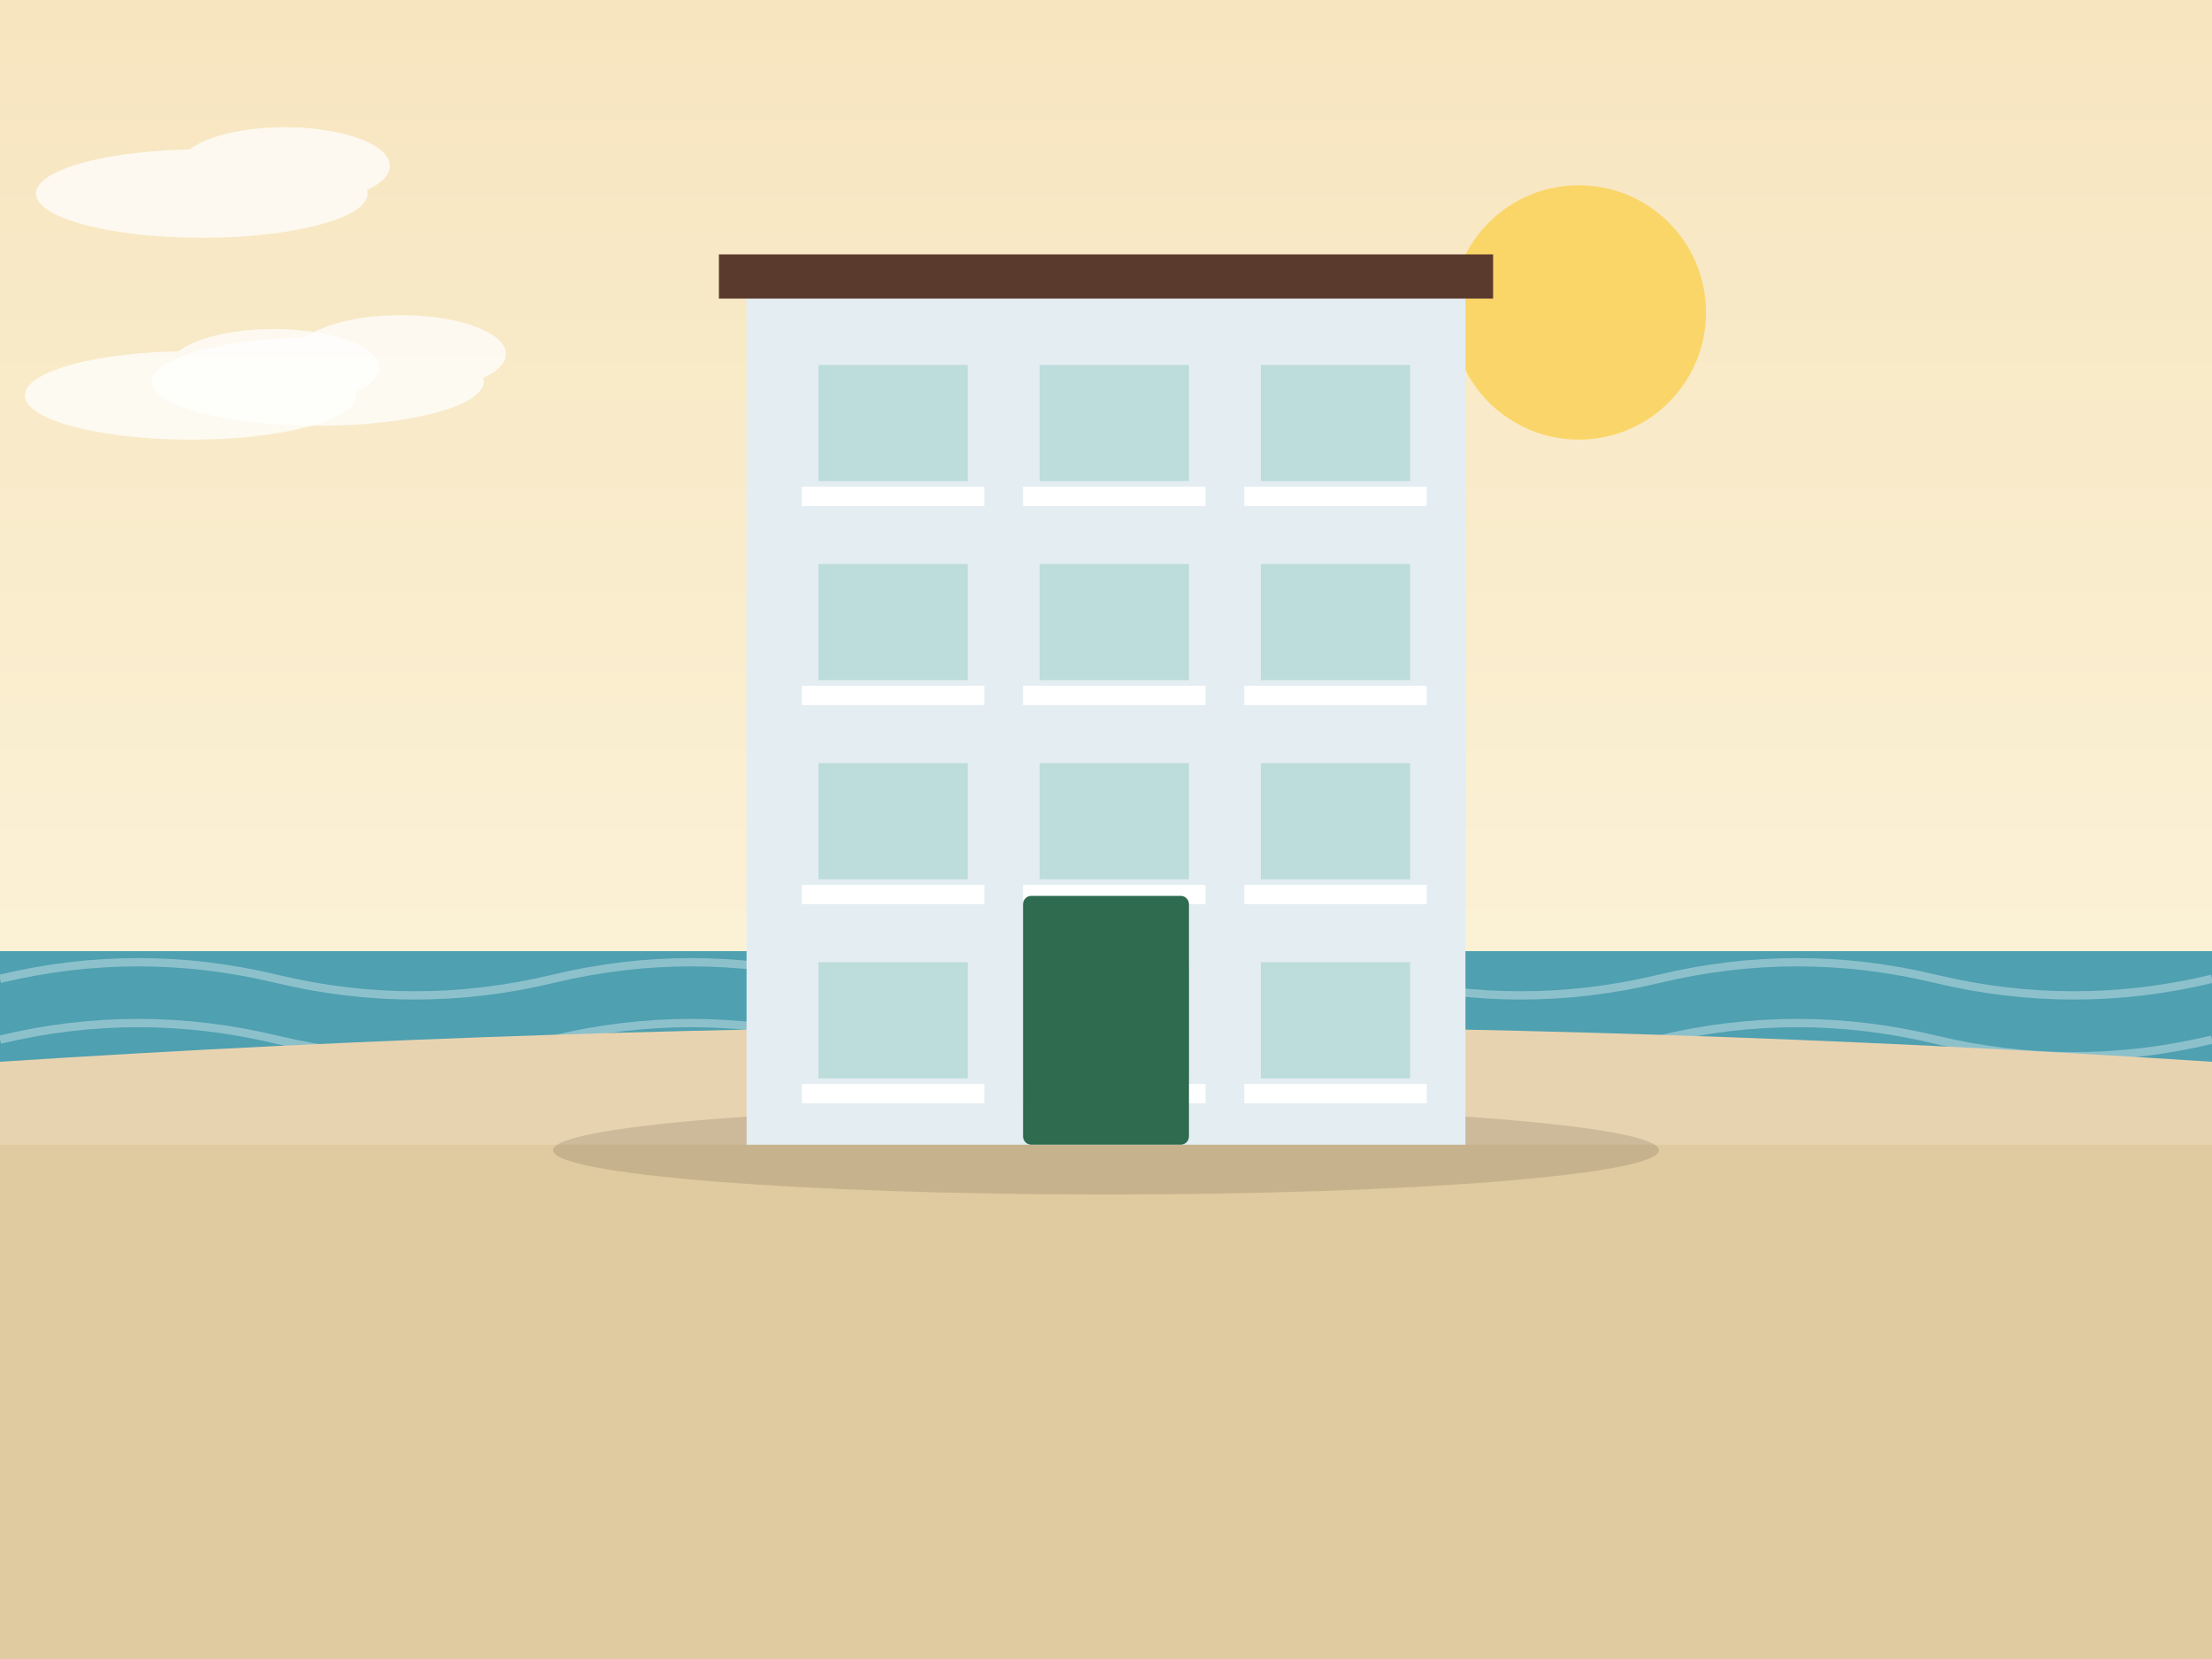
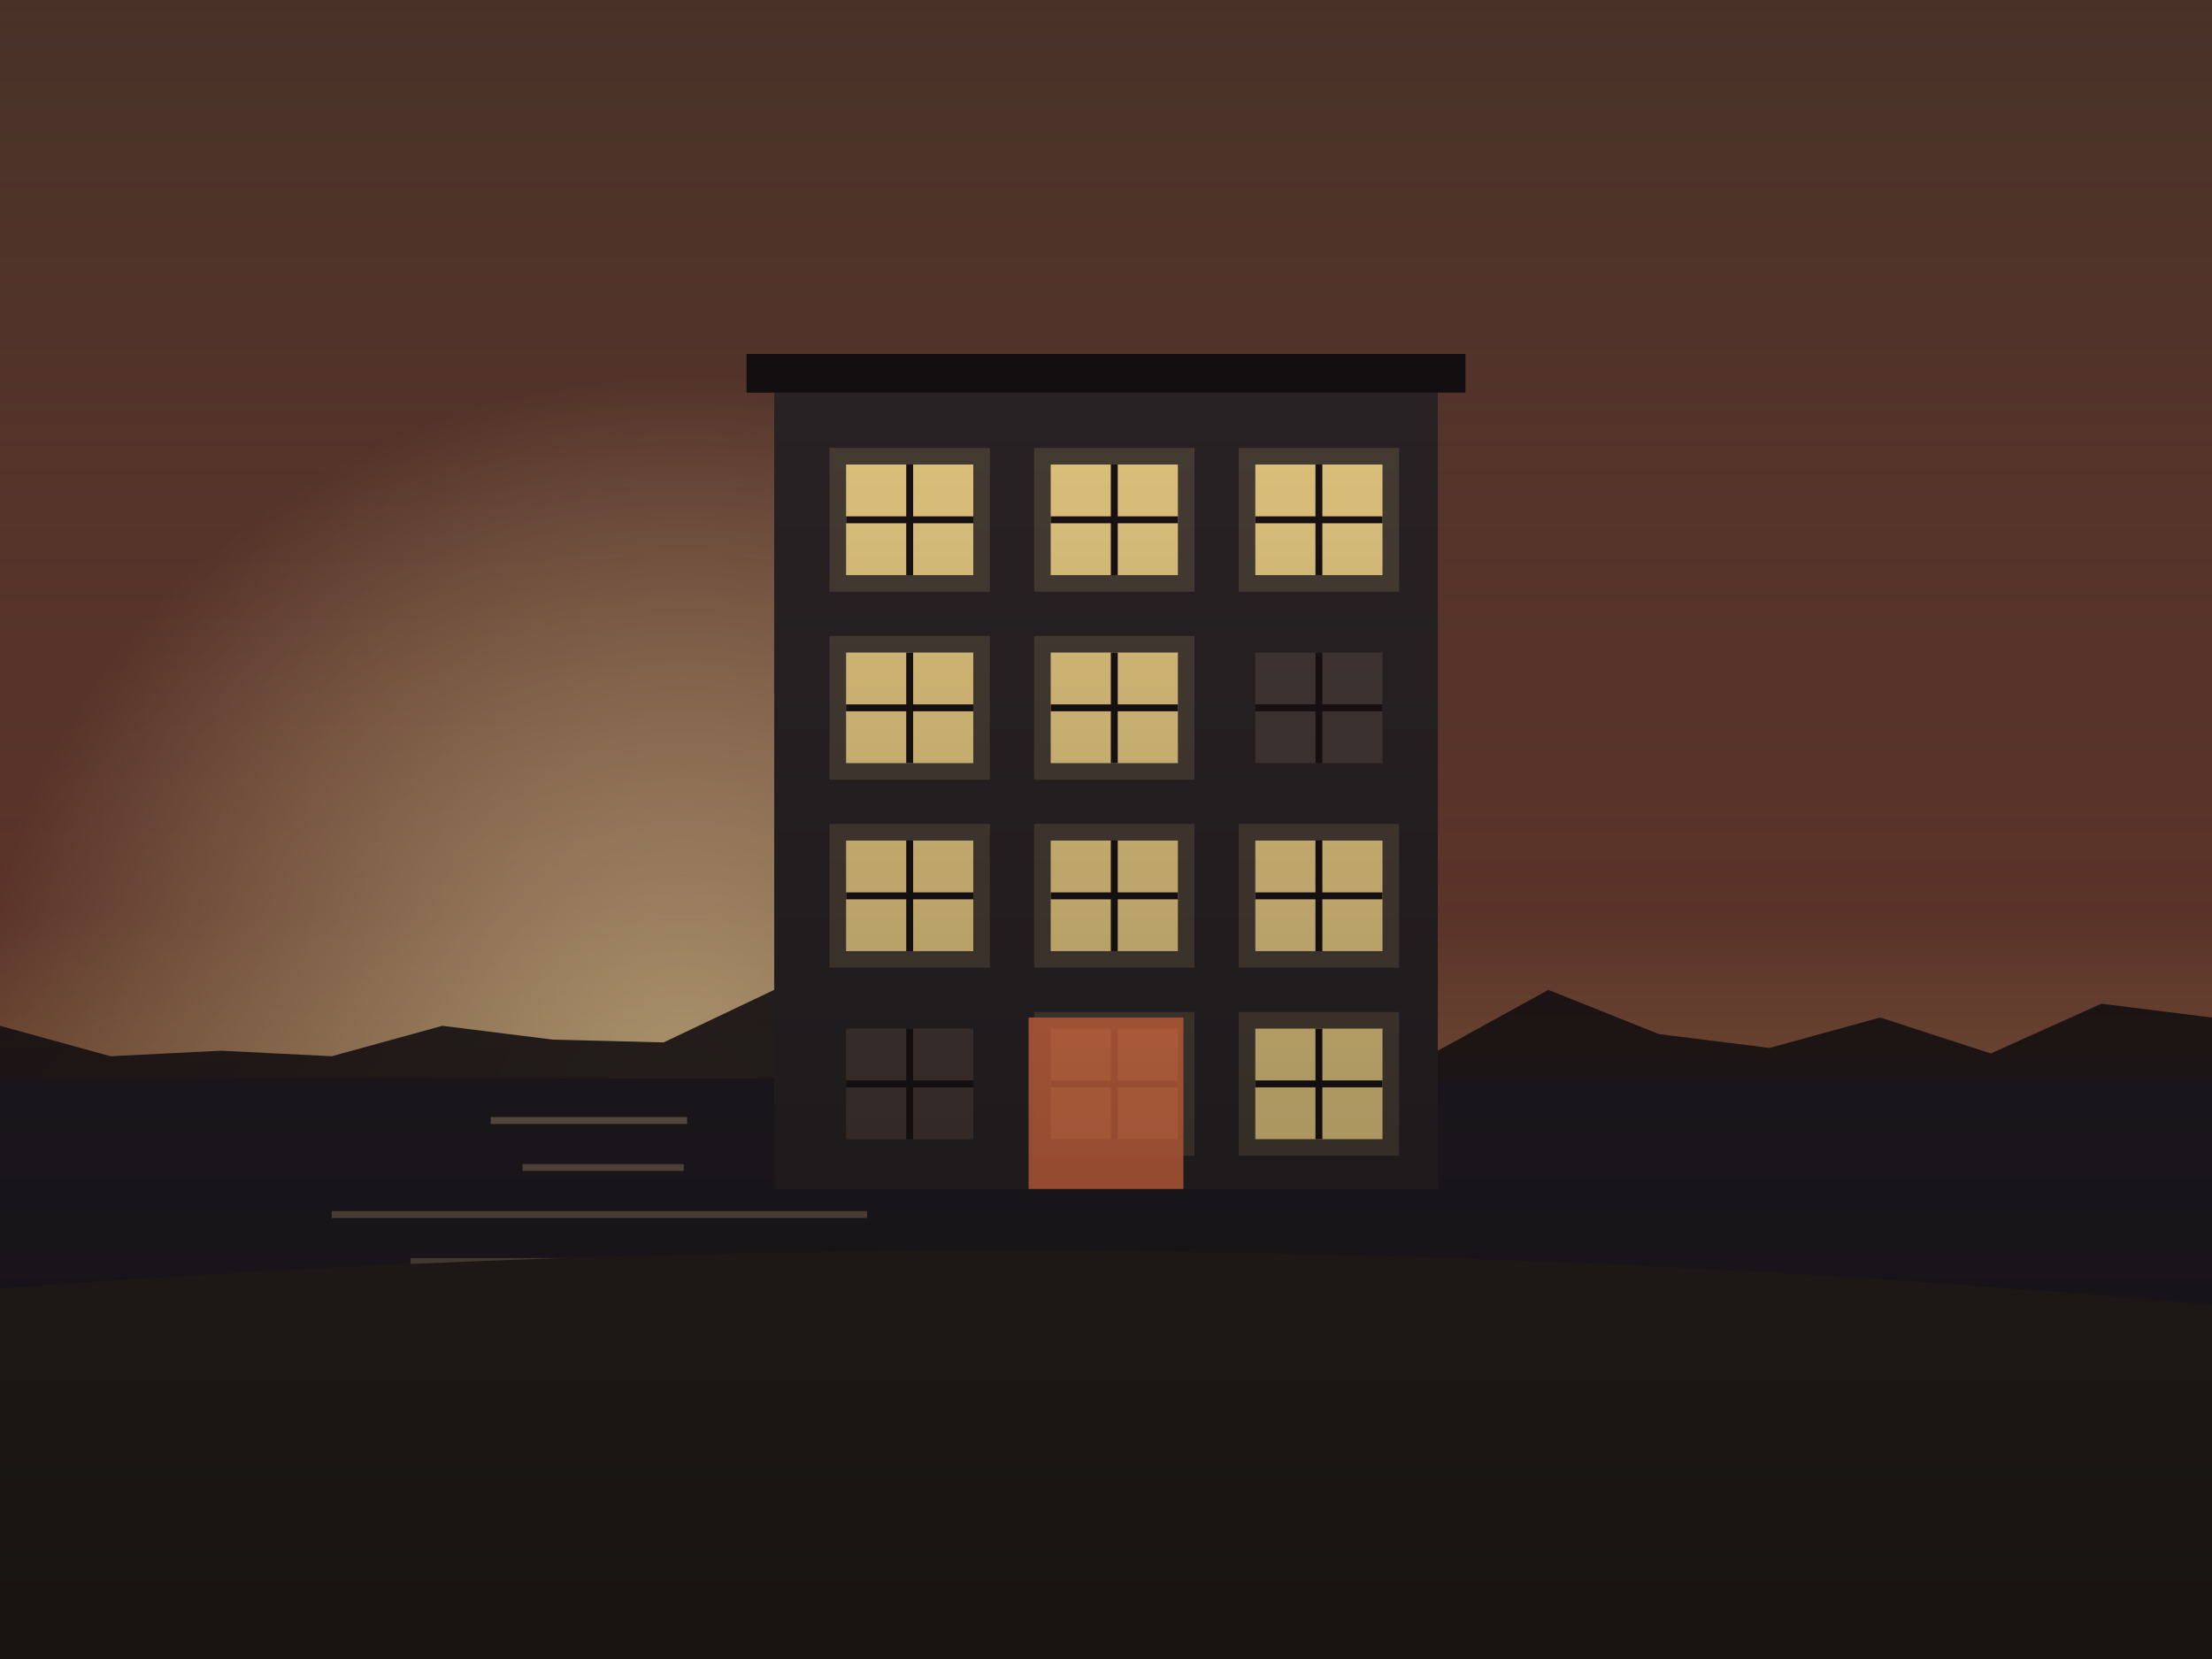
<svg xmlns="http://www.w3.org/2000/svg" viewBox="0 0 800 600" role="img" aria-label="Bayfront contemporary with private dock in Somers Point, NJ">
  <defs>
    <linearGradient id="s" x1="0" y1="0" x2="0" y2="1">
-       <stop offset="0" stop-color="hsl(40,78%,86%)" />
-       <stop offset="1" stop-color="hsl(50,95%,95%)" />
+       <stop offset="0" stop-color="hsl(18,28%,22%)" />
+       <stop offset=".55" stop-color="hsl(12,38%,34%)" />
+       <stop offset="1" stop-color="hsl(38,88%,72%)" />
+     </linearGradient>
+     <radialGradient id="g" cx="247" cy="396" r="260" gradientUnits="userSpaceOnUse">
+       <stop offset="0" stop-color="#ffe3a8" stop-opacity=".85" />
+       <stop offset="1" stop-color="#ffe3a8" stop-opacity="0" />
+     </radialGradient>
+     <linearGradient id="v" x1="0" y1="0" x2="0" y2="1">
+       <stop offset="0" stop-color="#000" stop-opacity="0" />
+       <stop offset="1" stop-color="#000" stop-opacity=".45" />
    </linearGradient>
  </defs>
  <rect width="800" height="600" fill="url(#s)" />
-   <circle cx="571" cy="113" r="46" fill="#fbd45f" opacity=".9" />
-   <g fill="#fff" opacity=".75">
-     <ellipse cx="115" cy="138" rx="60" ry="16" />
-     <ellipse cx="145" cy="128" rx="38" ry="14" />
-   </g>
-   <g fill="#fff" opacity=".75">
-     <ellipse cx="73" cy="70" rx="60" ry="16" />
-     <ellipse cx="103" cy="60" rx="38" ry="14" />
-   </g>
-   <g fill="#fff" opacity=".75">
-     <ellipse cx="69" cy="143" rx="60" ry="16" />
-     <ellipse cx="99" cy="133" rx="38" ry="14" />
-   </g>
-   <rect y="344" width="800" height="256" fill="hsl(190,38%,50%)" />
-   <path d="M0 354 q50 -12 100 0 t100 0 t100 0 t100 0 t100 0 t100 0 t100 0 t100 0" fill="none" stroke="#fff" stroke-opacity=".35" stroke-width="3" />
-   <path d="M0 376 q50 -12 100 0 t100 0 t100 0 t100 0 t100 0 t100 0 t100 0 t100 0" fill="none" stroke="#fff" stroke-opacity=".35" stroke-width="3" />
-   <path d="M0 398 q50 -12 100 0 t100 0 t100 0 t100 0 t100 0 t100 0 t100 0 t100 0" fill="none" stroke="#fff" stroke-opacity=".35" stroke-width="3" />
-   <path d="M0 420 q50 -12 100 0 t100 0 t100 0 t100 0 t100 0 t100 0 t100 0 t100 0" fill="none" stroke="#fff" stroke-opacity=".35" stroke-width="3" />
-   <path d="M0 442 q50 -12 100 0 t100 0 t100 0 t100 0 t100 0 t100 0 t100 0 t100 0" fill="none" stroke="#fff" stroke-opacity=".35" stroke-width="3" />
-   <path d="M0 464 q50 -12 100 0 t100 0 t100 0 t100 0 t100 0 t100 0 t100 0 t100 0" fill="none" stroke="#fff" stroke-opacity=".35" stroke-width="3" />
-   <path d="M0 384 Q400.0 358 800 384 V600 H0Z" fill="hsl(38,55%,80%)" />
-   <rect y="414" width="800" height="600" fill="hsl(40,50%,72%)" opacity=".6" />
-   <ellipse cx="400" cy="416" rx="200" ry="16" fill="#000" opacity=".12" />
-   <rect x="270" y="104" width="260" height="310" fill="#e3edf2" />
-   <rect x="260" y="92" width="280" height="16" fill="#5b3a2e" />
-   <rect x="296" y="132" width="54" height="42" fill="#bddcdc" />
-   <rect x="290" y="176" width="66" height="7" fill="#fff" />
-   <rect x="376" y="132" width="54" height="42" fill="#bddcdc" />
-   <rect x="370" y="176" width="66" height="7" fill="#fff" />
-   <rect x="456" y="132" width="54" height="42" fill="#bddcdc" />
-   <rect x="450" y="176" width="66" height="7" fill="#fff" />
-   <rect x="296" y="204" width="54" height="42" fill="#bddcdc" />
-   <rect x="290" y="248" width="66" height="7" fill="#fff" />
-   <rect x="376" y="204" width="54" height="42" fill="#bddcdc" />
-   <rect x="370" y="248" width="66" height="7" fill="#fff" />
-   <rect x="456" y="204" width="54" height="42" fill="#bddcdc" />
-   <rect x="450" y="248" width="66" height="7" fill="#fff" />
-   <rect x="296" y="276" width="54" height="42" fill="#bddcdc" />
-   <rect x="290" y="320" width="66" height="7" fill="#fff" />
-   <rect x="376" y="276" width="54" height="42" fill="#bddcdc" />
-   <rect x="370" y="320" width="66" height="7" fill="#fff" />
-   <rect x="456" y="276" width="54" height="42" fill="#bddcdc" />
-   <rect x="450" y="320" width="66" height="7" fill="#fff" />
-   <rect x="296" y="348" width="54" height="42" fill="#bddcdc" />
-   <rect x="290" y="392" width="66" height="7" fill="#fff" />
-   <rect x="376" y="348" width="54" height="42" fill="#bddcdc" />
-   <rect x="370" y="392" width="66" height="7" fill="#fff" />
-   <rect x="456" y="348" width="54" height="42" fill="#bddcdc" />
-   <rect x="450" y="392" width="66" height="7" fill="#fff" />
-   <rect x="370" y="324" width="60" height="90" rx="3" fill="#2e6b4f" />
+   <rect width="800" height="600" fill="url(#g)" />
+   <path d="M0 396 L0 371 L40 382 L80 380 L120 382 L160 371 L200 376 L240 377 L280 358 L320 359 L360 366 L400 368 L440 369 L480 366 L520 380 L560 358 L600 374 L640 379 L680 368 L720 381 L760 363 L800 368 L800 396Z" fill="#1d1618" opacity=".9" />
+   <rect y="390" width="800" height="210" fill="#241f26" />
+   <rect x="177.5" y="404" width="71.0" height="2.5" fill="#ffd89a" opacity="0.38" />
+   <rect x="189.0" y="421" width="58.28" height="2.5" fill="#ffd89a" opacity="0.35" />
+   <rect x="120.0" y="438" width="193.6" height="2.5" fill="#ffd89a" opacity="0.32" />
+   <rect x="148.5" y="455" width="132.02" height="2.5" fill="#ffd89a" opacity="0.29" />
+   <rect x="196.5" y="472" width="93.48" height="2.5" fill="#ffd89a" opacity="0.26" />
+   <rect x="197.0" y="489" width="77.0" height="2.5" fill="#ffd89a" opacity="0.23" />
+   <rect x="183.0" y="506" width="55.04" height="2.5" fill="#ffd89a" opacity="0.2" />
+   <rect x="233.5" y="523" width="37.7" height="2.5" fill="#ffd89a" opacity="0.17" />
+   <rect x="116.0" y="540" width="108.16" height="2.5" fill="#ffd89a" opacity="0.14" />
+   <path d="M0 466 Q400.0 436 800 472 V600 H0Z" fill="#2c2420" />
+   <rect x="280" y="140" width="240" height="290" fill="#2d2629" />
+   <rect x="270" y="128" width="260" height="14" fill="#151011" />
+   <rect x="300" y="162" width="58" height="52" fill="#f8d98c" opacity=".16" />
+   <rect x="306" y="168" width="46" height="40" fill="#f8d98c" />
+   <path d="M329.0 168V208M306 188.0H352" stroke="#1b1416" stroke-width="2.5" />
+   <rect x="374" y="162" width="58" height="52" fill="#f8d98c" opacity=".16" />
+   <rect x="380" y="168" width="46" height="40" fill="#f8d98c" />
+   <path d="M403.0 168V208M380 188.0H426" stroke="#1b1416" stroke-width="2.5" />
+   <rect x="448" y="162" width="58" height="52" fill="#f8d98c" opacity=".16" />
+   <rect x="454" y="168" width="46" height="40" fill="#f8d98c" />
+   <path d="M477.0 168V208M454 188.0H500" stroke="#1b1416" stroke-width="2.5" />
+   <rect x="300" y="230" width="58" height="52" fill="#f8d98c" opacity=".16" />
+   <rect x="306" y="236" width="46" height="40" fill="#f8d98c" />
+   <path d="M329.0 236V276M306 256.0H352" stroke="#1b1416" stroke-width="2.5" />
+   <rect x="374" y="230" width="58" height="52" fill="#f8d98c" opacity=".16" />
+   <rect x="380" y="236" width="46" height="40" fill="#f8d98c" />
+   <path d="M403.0 236V276M380 256.0H426" stroke="#1b1416" stroke-width="2.5" />
+   <rect x="454" y="236" width="46" height="40" fill="#4a3d3a" />
+   <path d="M477.0 236V276M454 256.0H500" stroke="#1b1416" stroke-width="2.5" />
+   <rect x="300" y="298" width="58" height="52" fill="#f8d98c" opacity=".16" />
+   <rect x="306" y="304" width="46" height="40" fill="#f8d98c" />
+   <path d="M329.0 304V344M306 324.0H352" stroke="#1b1416" stroke-width="2.5" />
+   <rect x="374" y="298" width="58" height="52" fill="#f8d98c" opacity=".16" />
+   <rect x="380" y="304" width="46" height="40" fill="#f8d98c" />
+   <path d="M403.0 304V344M380 324.0H426" stroke="#1b1416" stroke-width="2.5" />
+   <rect x="448" y="298" width="58" height="52" fill="#f8d98c" opacity=".16" />
+   <rect x="454" y="304" width="46" height="40" fill="#f8d98c" />
+   <path d="M477.0 304V344M454 324.0H500" stroke="#1b1416" stroke-width="2.5" />
+   <rect x="306" y="372" width="46" height="40" fill="#4a3d3a" />
+   <path d="M329.0 372V412M306 392.0H352" stroke="#1b1416" stroke-width="2.5" />
+   <rect x="374" y="366" width="58" height="52" fill="#f8d98c" opacity=".16" />
+   <rect x="380" y="372" width="46" height="40" fill="#f8d98c" />
+   <path d="M403.0 372V412M380 392.0H426" stroke="#1b1416" stroke-width="2.5" />
+   <rect x="448" y="366" width="58" height="52" fill="#f8d98c" opacity=".16" />
+   <rect x="454" y="372" width="46" height="40" fill="#f8d98c" />
+   <path d="M477.0 372V412M454 392.0H500" stroke="#1b1416" stroke-width="2.5" />
+   <rect x="372" y="368" width="56" height="62" fill="#e8744a" opacity=".92" />
+   <rect width="800" height="600" fill="url(#v)" />
</svg>
